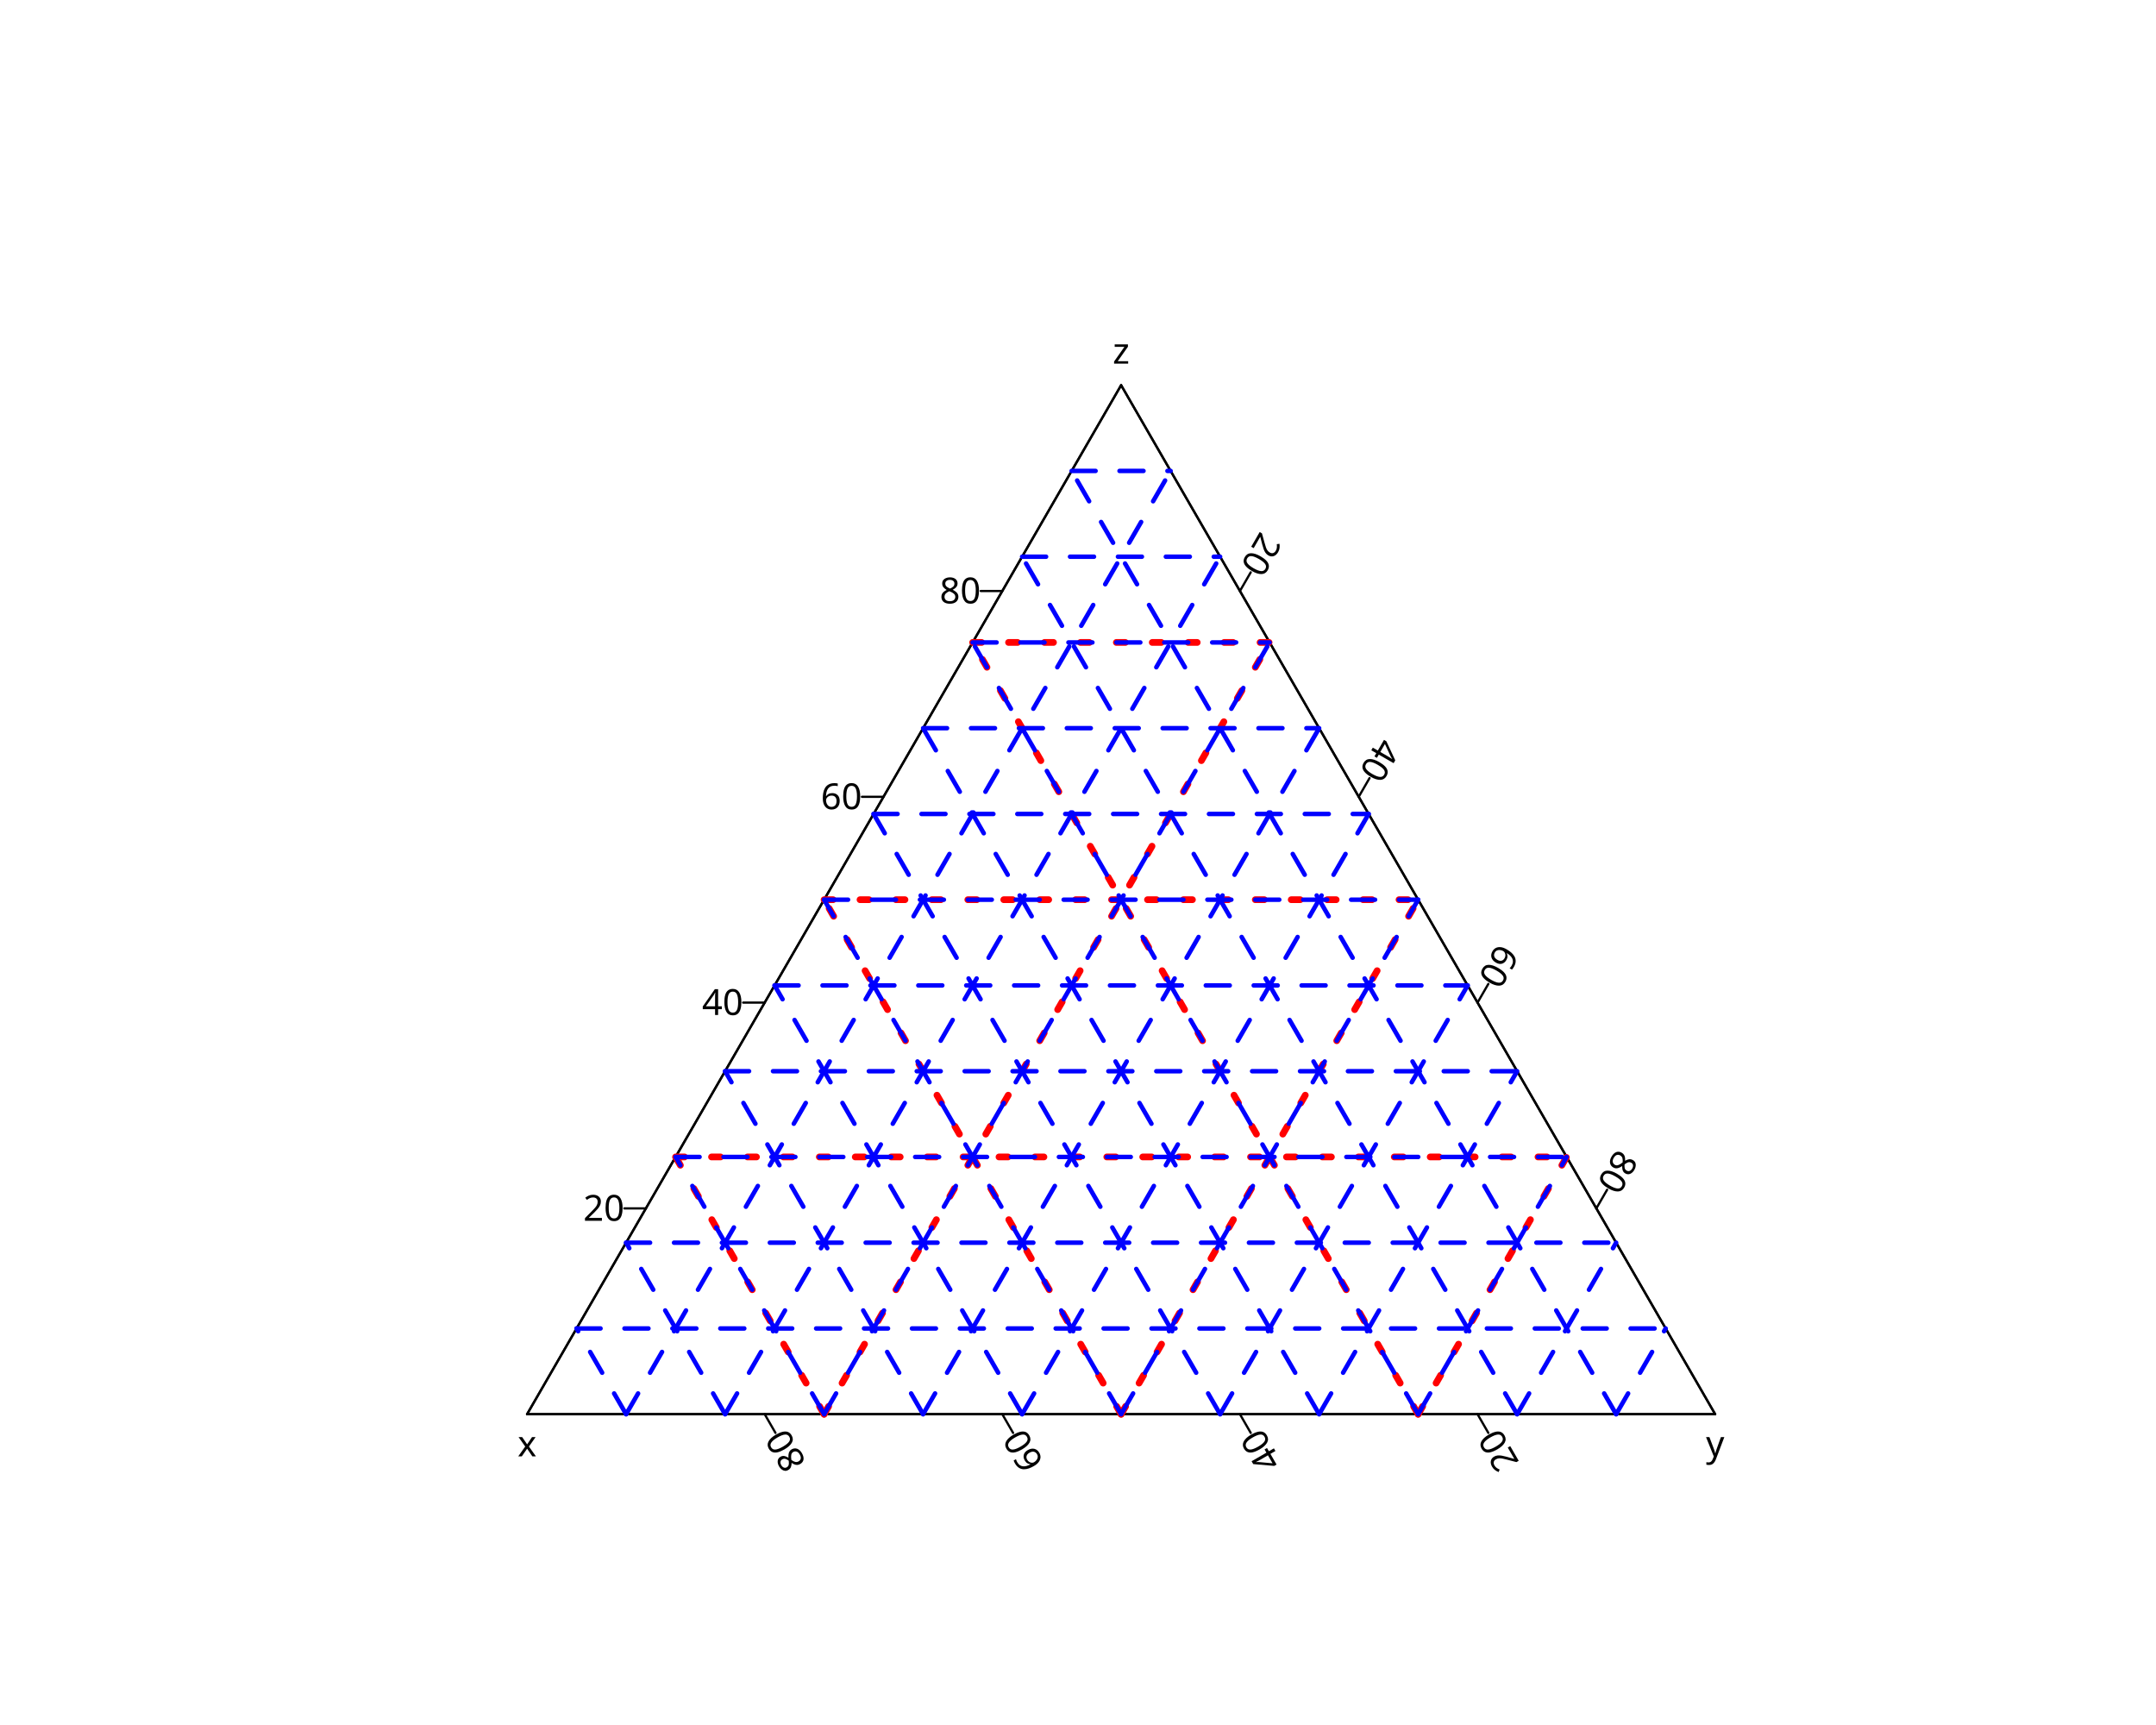
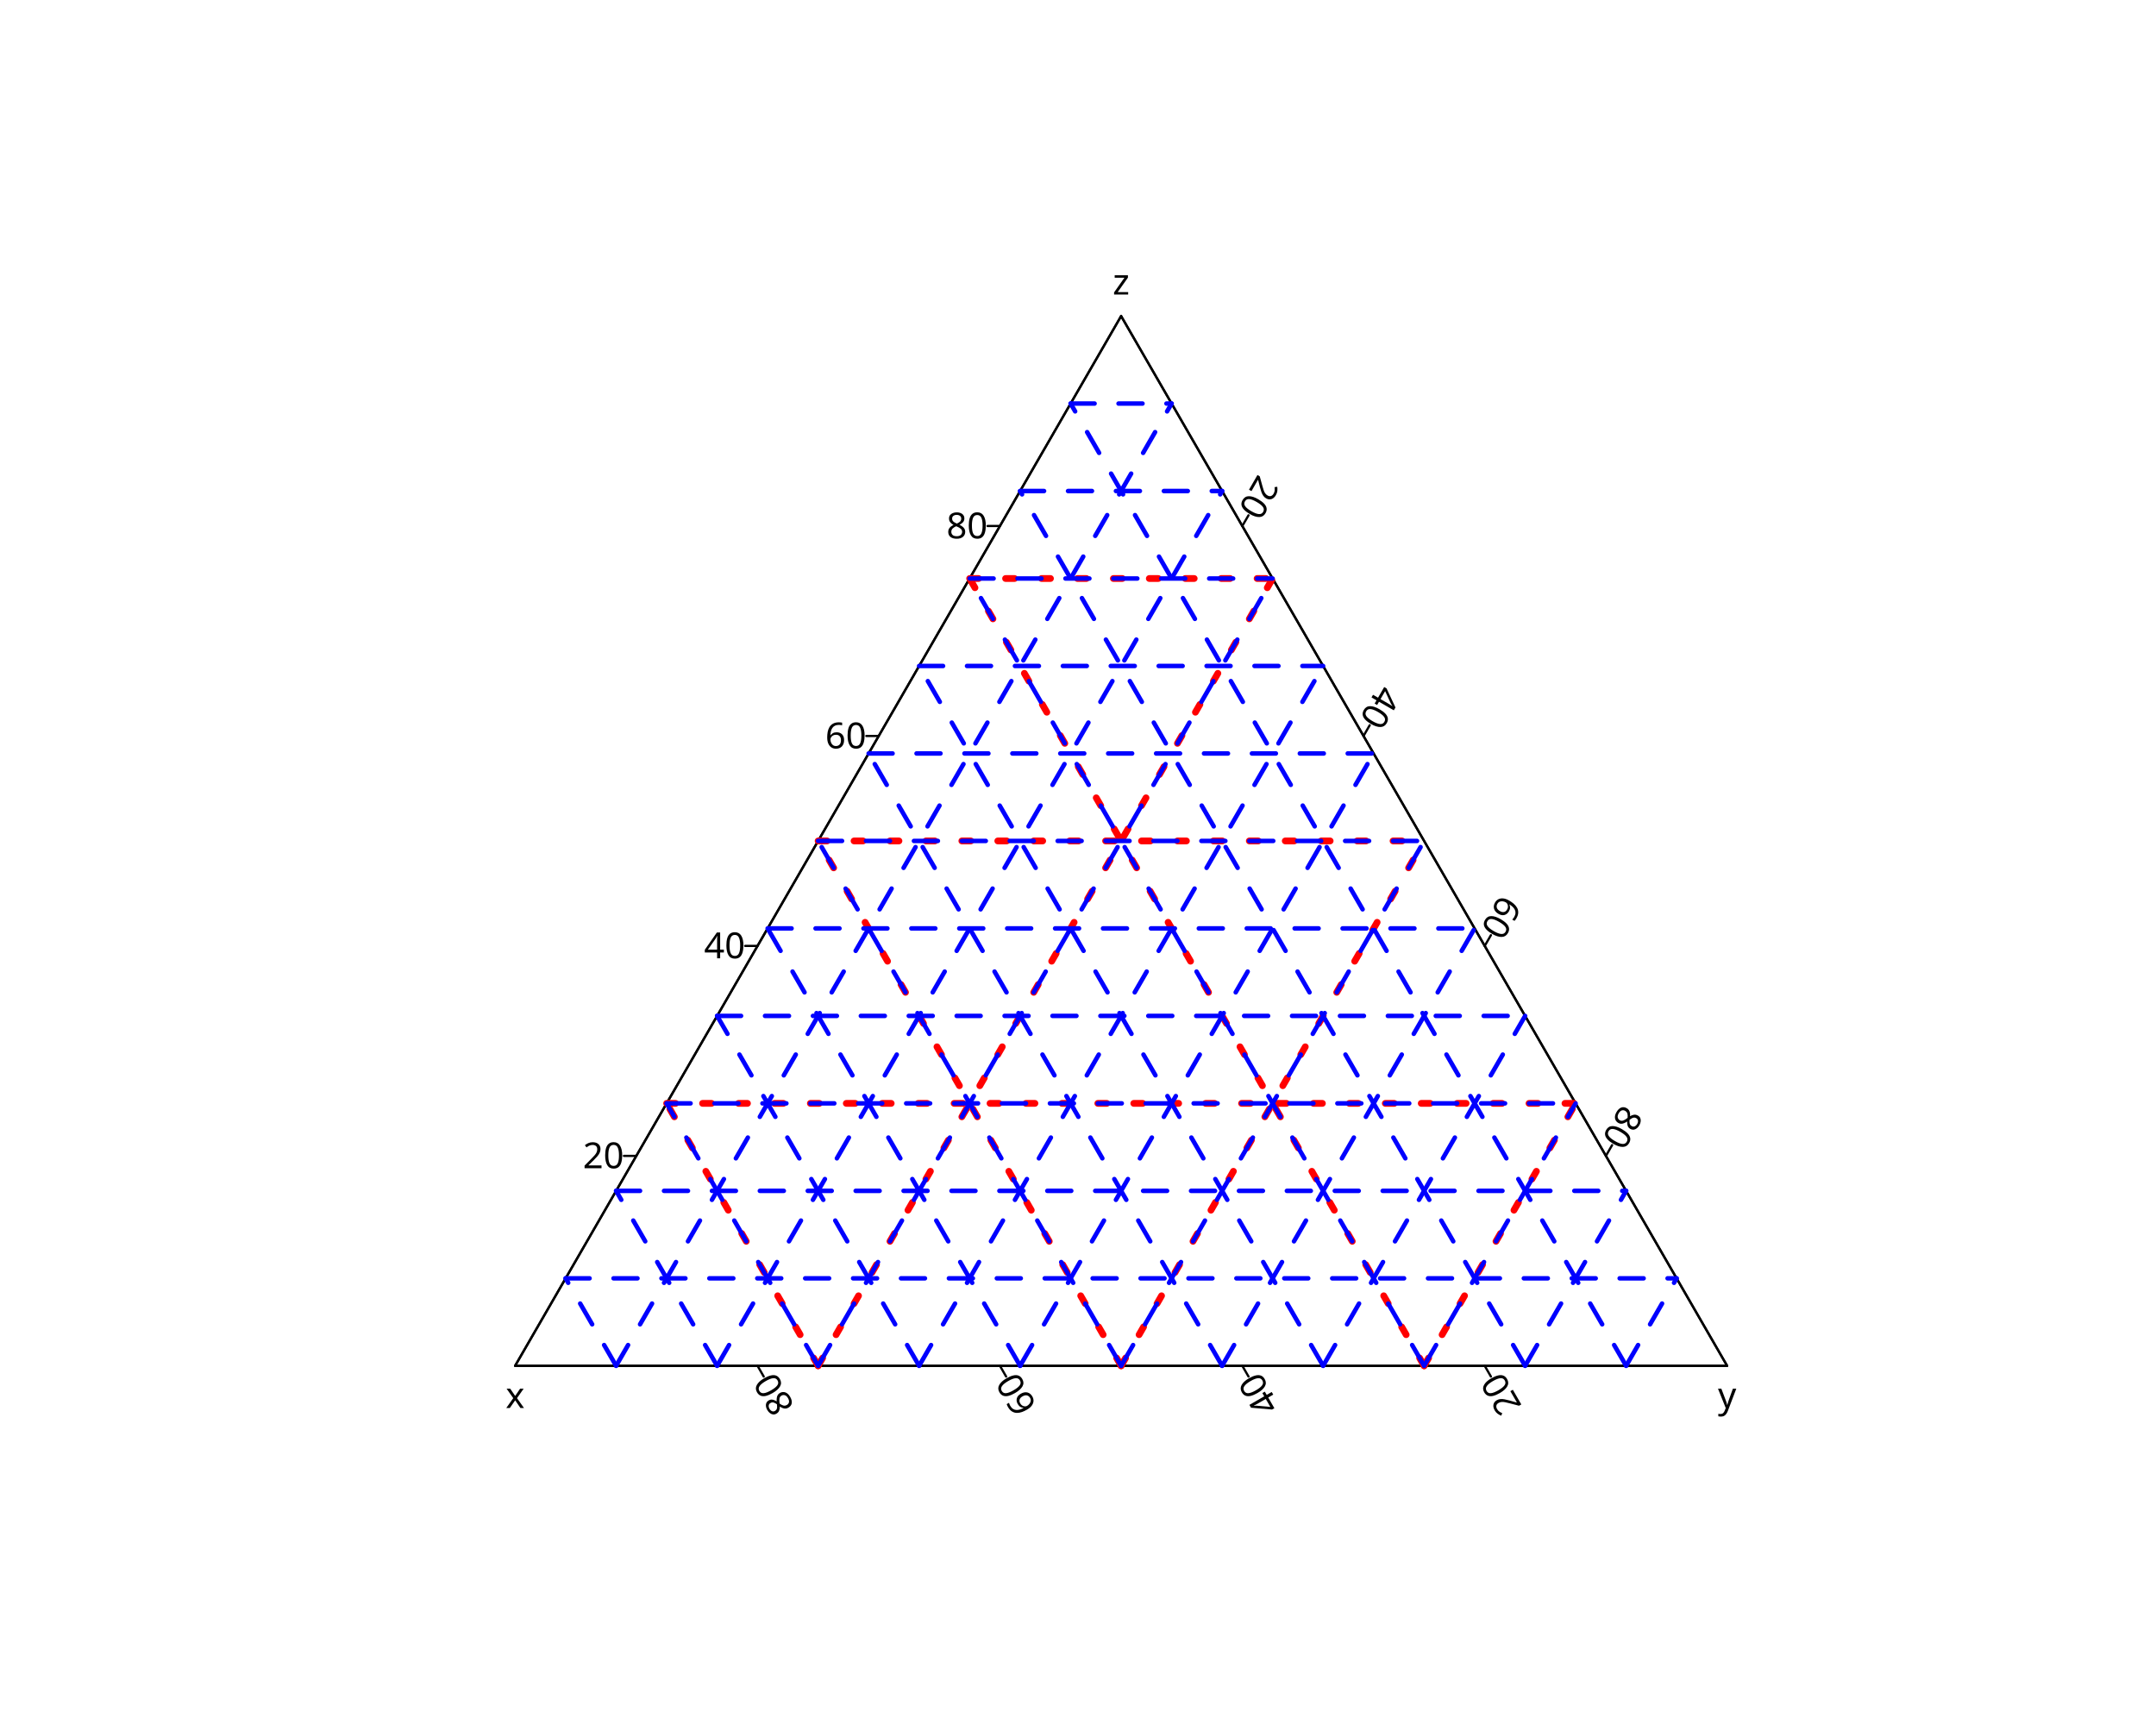
<svg xmlns="http://www.w3.org/2000/svg" class="svglite" data-engine-version="2.0" width="720.00pt" height="576.00pt" viewBox="0 0 720.00 576.00">
  <defs>
    <style type="text/css">
    .svglite line, .svglite polyline, .svglite polygon, .svglite path, .svglite rect, .svglite circle {
      fill: none;
      stroke: #000000;
      stroke-linecap: round;
      stroke-linejoin: round;
      stroke-miterlimit: 10.00;
    }
  </style>
  </defs>
  <rect width="100%" height="100%" style="stroke: none; fill: #FFFFFF;" />
  <defs>
    <clipPath id="cpMC4wMHw3MjAuMDB8MC4wMHw1NzYuMDA=">
      <rect x="0.00" y="0.00" width="720.00" height="576.00" />
    </clipPath>
  </defs>
  <g clip-path="url(#cpMC4wMHw3MjAuMDB8MC4wMHw1NzYuMDA=)">
</g>
  <defs>
    <clipPath id="cpMTUyLjY0fDU5Ni4xNnw1OS4wNHw1MDIuNTY=">
      <rect x="152.64" y="59.04" width="443.52" height="443.52" />
    </clipPath>
  </defs>
  <g clip-path="url(#cpMTUyLjY0fDU5Ni4xNnw1OS4wNHw1MDIuNTY=)">
-     <text transform="translate(262.55,476.39) rotate(-120)" text-anchor="end" style="font-size: 12.00px; font-family: sans;" textLength="13.35px" lengthAdjust="spacingAndGlyphs">80</text>
-     <text transform="translate(341.90,476.39) rotate(-120)" text-anchor="end" style="font-size: 12.00px; font-family: sans;" textLength="13.35px" lengthAdjust="spacingAndGlyphs">60</text>
-     <text transform="translate(421.25,476.39) rotate(-120)" text-anchor="end" style="font-size: 12.00px; font-family: sans;" textLength="13.35px" lengthAdjust="spacingAndGlyphs">40</text>
-     <text transform="translate(500.60,476.39) rotate(-120)" text-anchor="end" style="font-size: 12.00px; font-family: sans;" textLength="13.35px" lengthAdjust="spacingAndGlyphs">20</text>
-     <line x1="176.02" y1="472.22" x2="572.78" y2="472.22" style="stroke-width: 0.75;" />
-     <line x1="255.37" y1="472.22" x2="258.97" y2="478.46" style="stroke-width: 0.75;" />
-     <line x1="334.72" y1="472.22" x2="338.32" y2="478.46" style="stroke-width: 0.75;" />
-     <line x1="414.08" y1="472.22" x2="417.68" y2="478.46" style="stroke-width: 0.75;" />
-     <line x1="493.43" y1="472.22" x2="497.03" y2="478.46" style="stroke-width: 0.75;" />
-     <text transform="translate(533.13,395.20) rotate(-240)" text-anchor="end" style="font-size: 12.00px; font-family: sans;" textLength="13.35px" lengthAdjust="spacingAndGlyphs">80</text>
-     <text transform="translate(493.45,326.48) rotate(-240)" text-anchor="end" style="font-size: 12.00px; font-family: sans;" textLength="13.35px" lengthAdjust="spacingAndGlyphs">60</text>
-     <text transform="translate(453.77,257.76) rotate(-240)" text-anchor="end" style="font-size: 12.00px; font-family: sans;" textLength="13.35px" lengthAdjust="spacingAndGlyphs">40</text>
-     <text transform="translate(414.10,189.04) rotate(-240)" text-anchor="end" style="font-size: 12.00px; font-family: sans;" textLength="13.35px" lengthAdjust="spacingAndGlyphs">20</text>
-     <line x1="572.78" y1="472.22" x2="374.40" y2="128.62" style="stroke-width: 0.75;" />
-     <line x1="533.10" y1="403.50" x2="536.70" y2="397.27" style="stroke-width: 0.75;" />
-     <line x1="493.43" y1="334.78" x2="497.03" y2="328.55" style="stroke-width: 0.75;" />
-     <line x1="453.75" y1="266.06" x2="457.35" y2="259.83" style="stroke-width: 0.75;" />
-     <line x1="414.08" y1="197.34" x2="417.68" y2="191.11" style="stroke-width: 0.75;" />
-     <text x="327.52" y="201.47" text-anchor="end" style="font-size: 12.00px; font-family: sans;" textLength="13.35px" lengthAdjust="spacingAndGlyphs">80</text>
-     <text x="287.85" y="270.19" text-anchor="end" style="font-size: 12.00px; font-family: sans;" textLength="13.35px" lengthAdjust="spacingAndGlyphs">60</text>
-     <text x="248.17" y="338.91" text-anchor="end" style="font-size: 12.00px; font-family: sans;" textLength="13.35px" lengthAdjust="spacingAndGlyphs">40</text>
-     <text x="208.50" y="407.63" text-anchor="end" style="font-size: 12.00px; font-family: sans;" textLength="13.35px" lengthAdjust="spacingAndGlyphs">20</text>
-     <line x1="374.40" y1="128.62" x2="176.02" y2="472.22" style="stroke-width: 0.75;" />
-     <line x1="334.72" y1="197.34" x2="327.52" y2="197.34" style="stroke-width: 0.75;" />
-     <line x1="295.05" y1="266.06" x2="287.85" y2="266.06" style="stroke-width: 0.75;" />
-     <line x1="255.37" y1="334.78" x2="248.17" y2="334.78" style="stroke-width: 0.75;" />
-     <line x1="215.70" y1="403.50" x2="208.50" y2="403.50" style="stroke-width: 0.75;" />
-     <polygon points="176.02,472.22 374.40,128.62 572.78,472.22 " style="stroke-width: 0.75; fill: none;" />
-     <text x="176.02" y="486.30" text-anchor="middle" style="font-size: 12.00px; font-family: sans;" textLength="6.00px" lengthAdjust="spacingAndGlyphs">x</text>
-     <text x="572.78" y="486.30" text-anchor="middle" style="font-size: 12.00px; font-family: sans;" textLength="6.00px" lengthAdjust="spacingAndGlyphs">y</text>
-     <text x="374.40" y="121.42" text-anchor="middle" style="font-size: 12.00px; font-family: sans;" textLength="6.00px" lengthAdjust="spacingAndGlyphs">z</text>
-     <line x1="473.59" y1="472.22" x2="324.81" y2="214.52" style="stroke-width: 2.25; stroke: #FF0000; stroke-dasharray: 3.00,9.00;" />
-     <line x1="473.59" y1="472.22" x2="523.18" y2="386.32" style="stroke-width: 2.25; stroke: #FF0000; stroke-dasharray: 3.00,9.00;" />
-     <line x1="225.62" y1="386.32" x2="523.18" y2="386.32" style="stroke-width: 2.25; stroke: #FF0000; stroke-dasharray: 3.00,9.00;" />
-     <line x1="374.40" y1="472.22" x2="275.21" y2="300.42" style="stroke-width: 2.25; stroke: #FF0000; stroke-dasharray: 3.00,9.00;" />
-     <line x1="374.40" y1="472.22" x2="473.59" y2="300.42" style="stroke-width: 2.25; stroke: #FF0000; stroke-dasharray: 3.00,9.00;" />
-     <line x1="275.21" y1="300.42" x2="473.59" y2="300.42" style="stroke-width: 2.25; stroke: #FF0000; stroke-dasharray: 3.00,9.00;" />
-     <line x1="275.21" y1="472.22" x2="225.62" y2="386.32" style="stroke-width: 2.25; stroke: #FF0000; stroke-dasharray: 3.00,9.00;" />
-     <line x1="275.21" y1="472.22" x2="423.99" y2="214.52" style="stroke-width: 2.25; stroke: #FF0000; stroke-dasharray: 3.00,9.00;" />
-     <line x1="324.81" y1="214.52" x2="423.99" y2="214.52" style="stroke-width: 2.25; stroke: #FF0000; stroke-dasharray: 3.00,9.00;" />
-     <line x1="539.71" y1="472.22" x2="357.87" y2="157.25" style="stroke-width: 1.50; stroke: #0000FF; stroke-dasharray: 8.00,8.00;" />
-     <line x1="539.71" y1="472.22" x2="556.25" y2="443.59" style="stroke-width: 1.50; stroke: #0000FF; stroke-dasharray: 8.00,8.00;" />
-     <line x1="192.55" y1="443.59" x2="556.25" y2="443.59" style="stroke-width: 1.50; stroke: #0000FF; stroke-dasharray: 8.00,8.00;" />
-     <line x1="506.65" y1="472.22" x2="341.34" y2="185.89" style="stroke-width: 1.50; stroke: #0000FF; stroke-dasharray: 8.00,8.00;" />
-     <line x1="506.65" y1="472.22" x2="539.71" y2="414.95" style="stroke-width: 1.50; stroke: #0000FF; stroke-dasharray: 8.00,8.00;" />
-     <line x1="209.09" y1="414.95" x2="539.71" y2="414.95" style="stroke-width: 1.50; stroke: #0000FF; stroke-dasharray: 8.00,8.00;" />
-     <line x1="473.59" y1="472.22" x2="324.81" y2="214.52" style="stroke-width: 1.50; stroke: #0000FF; stroke-dasharray: 8.00,8.00;" />
-     <line x1="473.59" y1="472.22" x2="523.18" y2="386.32" style="stroke-width: 1.50; stroke: #0000FF; stroke-dasharray: 8.00,8.00;" />
-     <line x1="225.62" y1="386.32" x2="523.18" y2="386.32" style="stroke-width: 1.50; stroke: #0000FF; stroke-dasharray: 8.00,8.00;" />
-     <line x1="440.53" y1="472.22" x2="308.27" y2="243.15" style="stroke-width: 1.50; stroke: #0000FF; stroke-dasharray: 8.00,8.00;" />
-     <line x1="440.53" y1="472.22" x2="506.65" y2="357.69" style="stroke-width: 1.50; stroke: #0000FF; stroke-dasharray: 8.00,8.00;" />
-     <line x1="242.15" y1="357.69" x2="506.65" y2="357.69" style="stroke-width: 1.50; stroke: #0000FF; stroke-dasharray: 8.00,8.00;" />
-     <line x1="407.46" y1="472.22" x2="291.74" y2="271.79" style="stroke-width: 1.50; stroke: #0000FF; stroke-dasharray: 8.00,8.00;" />
-     <line x1="407.46" y1="472.22" x2="490.12" y2="329.05" style="stroke-width: 1.50; stroke: #0000FF; stroke-dasharray: 8.00,8.00;" />
-     <line x1="258.68" y1="329.05" x2="490.12" y2="329.05" style="stroke-width: 1.50; stroke: #0000FF; stroke-dasharray: 8.00,8.00;" />
-     <line x1="374.40" y1="472.22" x2="275.21" y2="300.42" style="stroke-width: 1.50; stroke: #0000FF; stroke-dasharray: 8.00,8.00;" />
-     <line x1="374.40" y1="472.22" x2="473.59" y2="300.42" style="stroke-width: 1.50; stroke: #0000FF; stroke-dasharray: 8.00,8.00;" />
-     <line x1="275.21" y1="300.42" x2="473.59" y2="300.42" style="stroke-width: 1.50; stroke: #0000FF; stroke-dasharray: 8.00,8.00;" />
-     <line x1="341.34" y1="472.22" x2="258.68" y2="329.05" style="stroke-width: 1.50; stroke: #0000FF; stroke-dasharray: 8.00,8.00;" />
-     <line x1="341.34" y1="472.22" x2="457.06" y2="271.79" style="stroke-width: 1.50; stroke: #0000FF; stroke-dasharray: 8.00,8.00;" />
-     <line x1="291.74" y1="271.79" x2="457.06" y2="271.79" style="stroke-width: 1.50; stroke: #0000FF; stroke-dasharray: 8.00,8.00;" />
-     <line x1="308.27" y1="472.22" x2="242.15" y2="357.69" style="stroke-width: 1.50; stroke: #0000FF; stroke-dasharray: 8.00,8.00;" />
-     <line x1="308.27" y1="472.22" x2="440.53" y2="243.15" style="stroke-width: 1.50; stroke: #0000FF; stroke-dasharray: 8.00,8.00;" />
-     <line x1="308.27" y1="243.15" x2="440.53" y2="243.15" style="stroke-width: 1.50; stroke: #0000FF; stroke-dasharray: 8.00,8.00;" />
-     <line x1="275.21" y1="472.22" x2="225.62" y2="386.32" style="stroke-width: 1.50; stroke: #0000FF; stroke-dasharray: 8.00,8.00;" />
-     <line x1="275.21" y1="472.22" x2="423.99" y2="214.52" style="stroke-width: 1.50; stroke: #0000FF; stroke-dasharray: 8.00,8.00;" />
-     <line x1="324.81" y1="214.52" x2="423.99" y2="214.52" style="stroke-width: 1.50; stroke: #0000FF; stroke-dasharray: 8.00,8.00;" />
-     <line x1="242.15" y1="472.22" x2="209.09" y2="414.95" style="stroke-width: 1.50; stroke: #0000FF; stroke-dasharray: 8.00,8.00;" />
-     <line x1="242.15" y1="472.22" x2="407.46" y2="185.89" style="stroke-width: 1.50; stroke: #0000FF; stroke-dasharray: 8.00,8.00;" />
-     <line x1="341.34" y1="185.89" x2="407.46" y2="185.89" style="stroke-width: 1.50; stroke: #0000FF; stroke-dasharray: 8.00,8.00;" />
-     <line x1="209.09" y1="472.22" x2="192.55" y2="443.59" style="stroke-width: 1.50; stroke: #0000FF; stroke-dasharray: 8.00,8.00;" />
-     <line x1="209.09" y1="472.22" x2="390.93" y2="157.25" style="stroke-width: 1.50; stroke: #0000FF; stroke-dasharray: 8.00,8.00;" />
-     <line x1="357.87" y1="157.25" x2="390.93" y2="157.25" style="stroke-width: 1.50; stroke: #0000FF; stroke-dasharray: 8.00,8.00;" />
+     <text transform="translate(258.62,457.57) rotate(-120)" text-anchor="end" style="font-size: 12.00px; font-family: sans;" textLength="13.35px" lengthAdjust="spacingAndGlyphs">80</text>
+     <text transform="translate(339.57,457.57) rotate(-120)" text-anchor="end" style="font-size: 12.00px; font-family: sans;" textLength="13.35px" lengthAdjust="spacingAndGlyphs">60</text>
+     <text transform="translate(420.52,457.57) rotate(-120)" text-anchor="end" style="font-size: 12.00px; font-family: sans;" textLength="13.35px" lengthAdjust="spacingAndGlyphs">40</text>
+     <text transform="translate(501.47,457.57) rotate(-120)" text-anchor="end" style="font-size: 12.00px; font-family: sans;" textLength="13.35px" lengthAdjust="spacingAndGlyphs">20</text>
+     <line x1="172.03" y1="456.06" x2="576.77" y2="456.06" style="stroke-width: 0.75;" />
+     <line x1="252.98" y1="456.06" x2="255.04" y2="459.64" style="stroke-width: 0.75;" />
+     <line x1="333.93" y1="456.06" x2="335.99" y2="459.64" style="stroke-width: 0.75;" />
+     <line x1="414.87" y1="456.06" x2="416.94" y2="459.64" style="stroke-width: 0.75;" />
+     <line x1="495.82" y1="456.06" x2="497.89" y2="459.64" style="stroke-width: 0.75;" />
+     <text transform="translate(534.79,380.32) rotate(-240)" text-anchor="end" style="font-size: 12.00px; font-family: sans;" textLength="13.35px" lengthAdjust="spacingAndGlyphs">80</text>
+     <text transform="translate(494.31,310.21) rotate(-240)" text-anchor="end" style="font-size: 12.00px; font-family: sans;" textLength="13.35px" lengthAdjust="spacingAndGlyphs">60</text>
+     <text transform="translate(453.84,240.11) rotate(-240)" text-anchor="end" style="font-size: 12.00px; font-family: sans;" textLength="13.35px" lengthAdjust="spacingAndGlyphs">40</text>
+     <text transform="translate(413.36,170.00) rotate(-240)" text-anchor="end" style="font-size: 12.00px; font-family: sans;" textLength="13.35px" lengthAdjust="spacingAndGlyphs">20</text>
+     <line x1="576.77" y1="456.06" x2="374.40" y2="105.54" style="stroke-width: 0.75;" />
+     <line x1="536.30" y1="385.96" x2="538.36" y2="382.38" style="stroke-width: 0.75;" />
+     <line x1="495.82" y1="315.85" x2="497.89" y2="312.28" style="stroke-width: 0.75;" />
+     <line x1="455.35" y1="245.75" x2="457.41" y2="242.17" style="stroke-width: 0.75;" />
+     <line x1="414.87" y1="175.64" x2="416.94" y2="172.07" style="stroke-width: 0.75;" />
+     <text x="329.80" y="179.77" text-anchor="end" style="font-size: 12.00px; font-family: sans;" textLength="13.35px" lengthAdjust="spacingAndGlyphs">80</text>
+     <text x="289.32" y="249.88" text-anchor="end" style="font-size: 12.00px; font-family: sans;" textLength="13.35px" lengthAdjust="spacingAndGlyphs">60</text>
+     <text x="248.85" y="319.98" text-anchor="end" style="font-size: 12.00px; font-family: sans;" textLength="13.35px" lengthAdjust="spacingAndGlyphs">40</text>
+     <text x="208.37" y="390.09" text-anchor="end" style="font-size: 12.00px; font-family: sans;" textLength="13.35px" lengthAdjust="spacingAndGlyphs">20</text>
+     <line x1="374.40" y1="105.54" x2="172.03" y2="456.06" style="stroke-width: 0.75;" />
+     <line x1="333.93" y1="175.64" x2="329.80" y2="175.64" style="stroke-width: 0.75;" />
+     <line x1="293.45" y1="245.75" x2="289.32" y2="245.75" style="stroke-width: 0.75;" />
+     <line x1="252.98" y1="315.85" x2="248.85" y2="315.85" style="stroke-width: 0.75;" />
+     <line x1="212.50" y1="385.96" x2="208.37" y2="385.96" style="stroke-width: 0.75;" />
+     <polygon points="172.03,456.06 374.40,105.54 576.77,456.06 " style="stroke-width: 0.75; fill: none;" />
+     <text x="172.03" y="470.14" text-anchor="middle" style="font-size: 12.00px; font-family: sans;" textLength="6.00px" lengthAdjust="spacingAndGlyphs">x</text>
+     <text x="576.77" y="470.14" text-anchor="middle" style="font-size: 12.00px; font-family: sans;" textLength="6.00px" lengthAdjust="spacingAndGlyphs">y</text>
+     <text x="374.40" y="98.34" text-anchor="middle" style="font-size: 12.00px; font-family: sans;" textLength="6.00px" lengthAdjust="spacingAndGlyphs">z</text>
+     <line x1="475.59" y1="456.06" x2="323.81" y2="193.17" style="stroke-width: 2.25; stroke: #FF0000; stroke-dasharray: 3.00,9.00;" />
+     <line x1="475.59" y1="456.06" x2="526.18" y2="368.43" style="stroke-width: 2.25; stroke: #FF0000; stroke-dasharray: 3.00,9.00;" />
+     <line x1="222.62" y1="368.43" x2="526.18" y2="368.43" style="stroke-width: 2.25; stroke: #FF0000; stroke-dasharray: 3.00,9.00;" />
+     <line x1="374.40" y1="456.06" x2="273.21" y2="280.80" style="stroke-width: 2.25; stroke: #FF0000; stroke-dasharray: 3.00,9.00;" />
+     <line x1="374.40" y1="456.06" x2="475.59" y2="280.80" style="stroke-width: 2.25; stroke: #FF0000; stroke-dasharray: 3.00,9.00;" />
+     <line x1="273.21" y1="280.80" x2="475.59" y2="280.80" style="stroke-width: 2.25; stroke: #FF0000; stroke-dasharray: 3.00,9.00;" />
+     <line x1="273.21" y1="456.06" x2="222.62" y2="368.43" style="stroke-width: 2.25; stroke: #FF0000; stroke-dasharray: 3.00,9.00;" />
+     <line x1="273.21" y1="456.06" x2="424.99" y2="193.17" style="stroke-width: 2.25; stroke: #FF0000; stroke-dasharray: 3.00,9.00;" />
+     <line x1="323.81" y1="193.17" x2="424.99" y2="193.17" style="stroke-width: 2.25; stroke: #FF0000; stroke-dasharray: 3.00,9.00;" />
+     <line x1="543.05" y1="456.06" x2="357.54" y2="134.75" style="stroke-width: 1.50; stroke: #0000FF; stroke-dasharray: 8.00,8.00;" />
+     <line x1="543.05" y1="456.06" x2="559.91" y2="426.85" style="stroke-width: 1.50; stroke: #0000FF; stroke-dasharray: 8.00,8.00;" />
+     <line x1="188.89" y1="426.85" x2="559.91" y2="426.85" style="stroke-width: 1.50; stroke: #0000FF; stroke-dasharray: 8.00,8.00;" />
+     <line x1="509.32" y1="456.06" x2="340.67" y2="163.96" style="stroke-width: 1.50; stroke: #0000FF; stroke-dasharray: 8.00,8.00;" />
+     <line x1="509.32" y1="456.06" x2="543.05" y2="397.64" style="stroke-width: 1.50; stroke: #0000FF; stroke-dasharray: 8.00,8.00;" />
+     <line x1="205.75" y1="397.64" x2="543.05" y2="397.64" style="stroke-width: 1.50; stroke: #0000FF; stroke-dasharray: 8.00,8.00;" />
+     <line x1="475.59" y1="456.06" x2="323.81" y2="193.17" style="stroke-width: 1.50; stroke: #0000FF; stroke-dasharray: 8.00,8.00;" />
+     <line x1="475.59" y1="456.06" x2="526.18" y2="368.43" style="stroke-width: 1.50; stroke: #0000FF; stroke-dasharray: 8.00,8.00;" />
+     <line x1="222.62" y1="368.43" x2="526.18" y2="368.43" style="stroke-width: 1.50; stroke: #0000FF; stroke-dasharray: 8.00,8.00;" />
+     <line x1="441.86" y1="456.06" x2="306.94" y2="222.38" style="stroke-width: 1.50; stroke: #0000FF; stroke-dasharray: 8.00,8.00;" />
+     <line x1="441.86" y1="456.06" x2="509.32" y2="339.22" style="stroke-width: 1.50; stroke: #0000FF; stroke-dasharray: 8.00,8.00;" />
+     <line x1="239.48" y1="339.22" x2="509.32" y2="339.22" style="stroke-width: 1.50; stroke: #0000FF; stroke-dasharray: 8.00,8.00;" />
+     <line x1="408.13" y1="456.06" x2="290.08" y2="251.59" style="stroke-width: 1.50; stroke: #0000FF; stroke-dasharray: 8.00,8.00;" />
+     <line x1="408.13" y1="456.06" x2="492.45" y2="310.01" style="stroke-width: 1.50; stroke: #0000FF; stroke-dasharray: 8.00,8.00;" />
+     <line x1="256.35" y1="310.01" x2="492.45" y2="310.01" style="stroke-width: 1.50; stroke: #0000FF; stroke-dasharray: 8.00,8.00;" />
+     <line x1="374.40" y1="456.06" x2="273.21" y2="280.80" style="stroke-width: 1.50; stroke: #0000FF; stroke-dasharray: 8.00,8.00;" />
+     <line x1="374.40" y1="456.06" x2="475.59" y2="280.80" style="stroke-width: 1.50; stroke: #0000FF; stroke-dasharray: 8.00,8.00;" />
+     <line x1="273.21" y1="280.80" x2="475.59" y2="280.80" style="stroke-width: 1.50; stroke: #0000FF; stroke-dasharray: 8.00,8.00;" />
+     <line x1="340.67" y1="456.06" x2="256.35" y2="310.01" style="stroke-width: 1.50; stroke: #0000FF; stroke-dasharray: 8.00,8.00;" />
+     <line x1="340.67" y1="456.06" x2="458.72" y2="251.59" style="stroke-width: 1.50; stroke: #0000FF; stroke-dasharray: 8.00,8.00;" />
+     <line x1="290.08" y1="251.59" x2="458.72" y2="251.59" style="stroke-width: 1.50; stroke: #0000FF; stroke-dasharray: 8.00,8.00;" />
+     <line x1="306.94" y1="456.06" x2="239.48" y2="339.22" style="stroke-width: 1.50; stroke: #0000FF; stroke-dasharray: 8.00,8.00;" />
+     <line x1="306.94" y1="456.06" x2="441.86" y2="222.38" style="stroke-width: 1.50; stroke: #0000FF; stroke-dasharray: 8.00,8.00;" />
+     <line x1="306.94" y1="222.38" x2="441.86" y2="222.38" style="stroke-width: 1.50; stroke: #0000FF; stroke-dasharray: 8.00,8.00;" />
+     <line x1="273.21" y1="456.06" x2="222.62" y2="368.43" style="stroke-width: 1.50; stroke: #0000FF; stroke-dasharray: 8.00,8.00;" />
+     <line x1="273.21" y1="456.06" x2="424.99" y2="193.17" style="stroke-width: 1.50; stroke: #0000FF; stroke-dasharray: 8.00,8.00;" />
+     <line x1="323.81" y1="193.17" x2="424.99" y2="193.17" style="stroke-width: 1.50; stroke: #0000FF; stroke-dasharray: 8.00,8.00;" />
+     <line x1="239.48" y1="456.06" x2="205.75" y2="397.64" style="stroke-width: 1.50; stroke: #0000FF; stroke-dasharray: 8.00,8.00;" />
+     <line x1="239.48" y1="456.06" x2="408.13" y2="163.96" style="stroke-width: 1.50; stroke: #0000FF; stroke-dasharray: 8.00,8.00;" />
+     <line x1="340.67" y1="163.96" x2="408.13" y2="163.96" style="stroke-width: 1.50; stroke: #0000FF; stroke-dasharray: 8.00,8.00;" />
+     <line x1="205.75" y1="456.06" x2="188.89" y2="426.85" style="stroke-width: 1.50; stroke: #0000FF; stroke-dasharray: 8.00,8.00;" />
+     <line x1="205.75" y1="456.06" x2="391.26" y2="134.75" style="stroke-width: 1.50; stroke: #0000FF; stroke-dasharray: 8.00,8.00;" />
+     <line x1="357.54" y1="134.75" x2="391.26" y2="134.75" style="stroke-width: 1.50; stroke: #0000FF; stroke-dasharray: 8.00,8.00;" />
  </g>
</svg>
